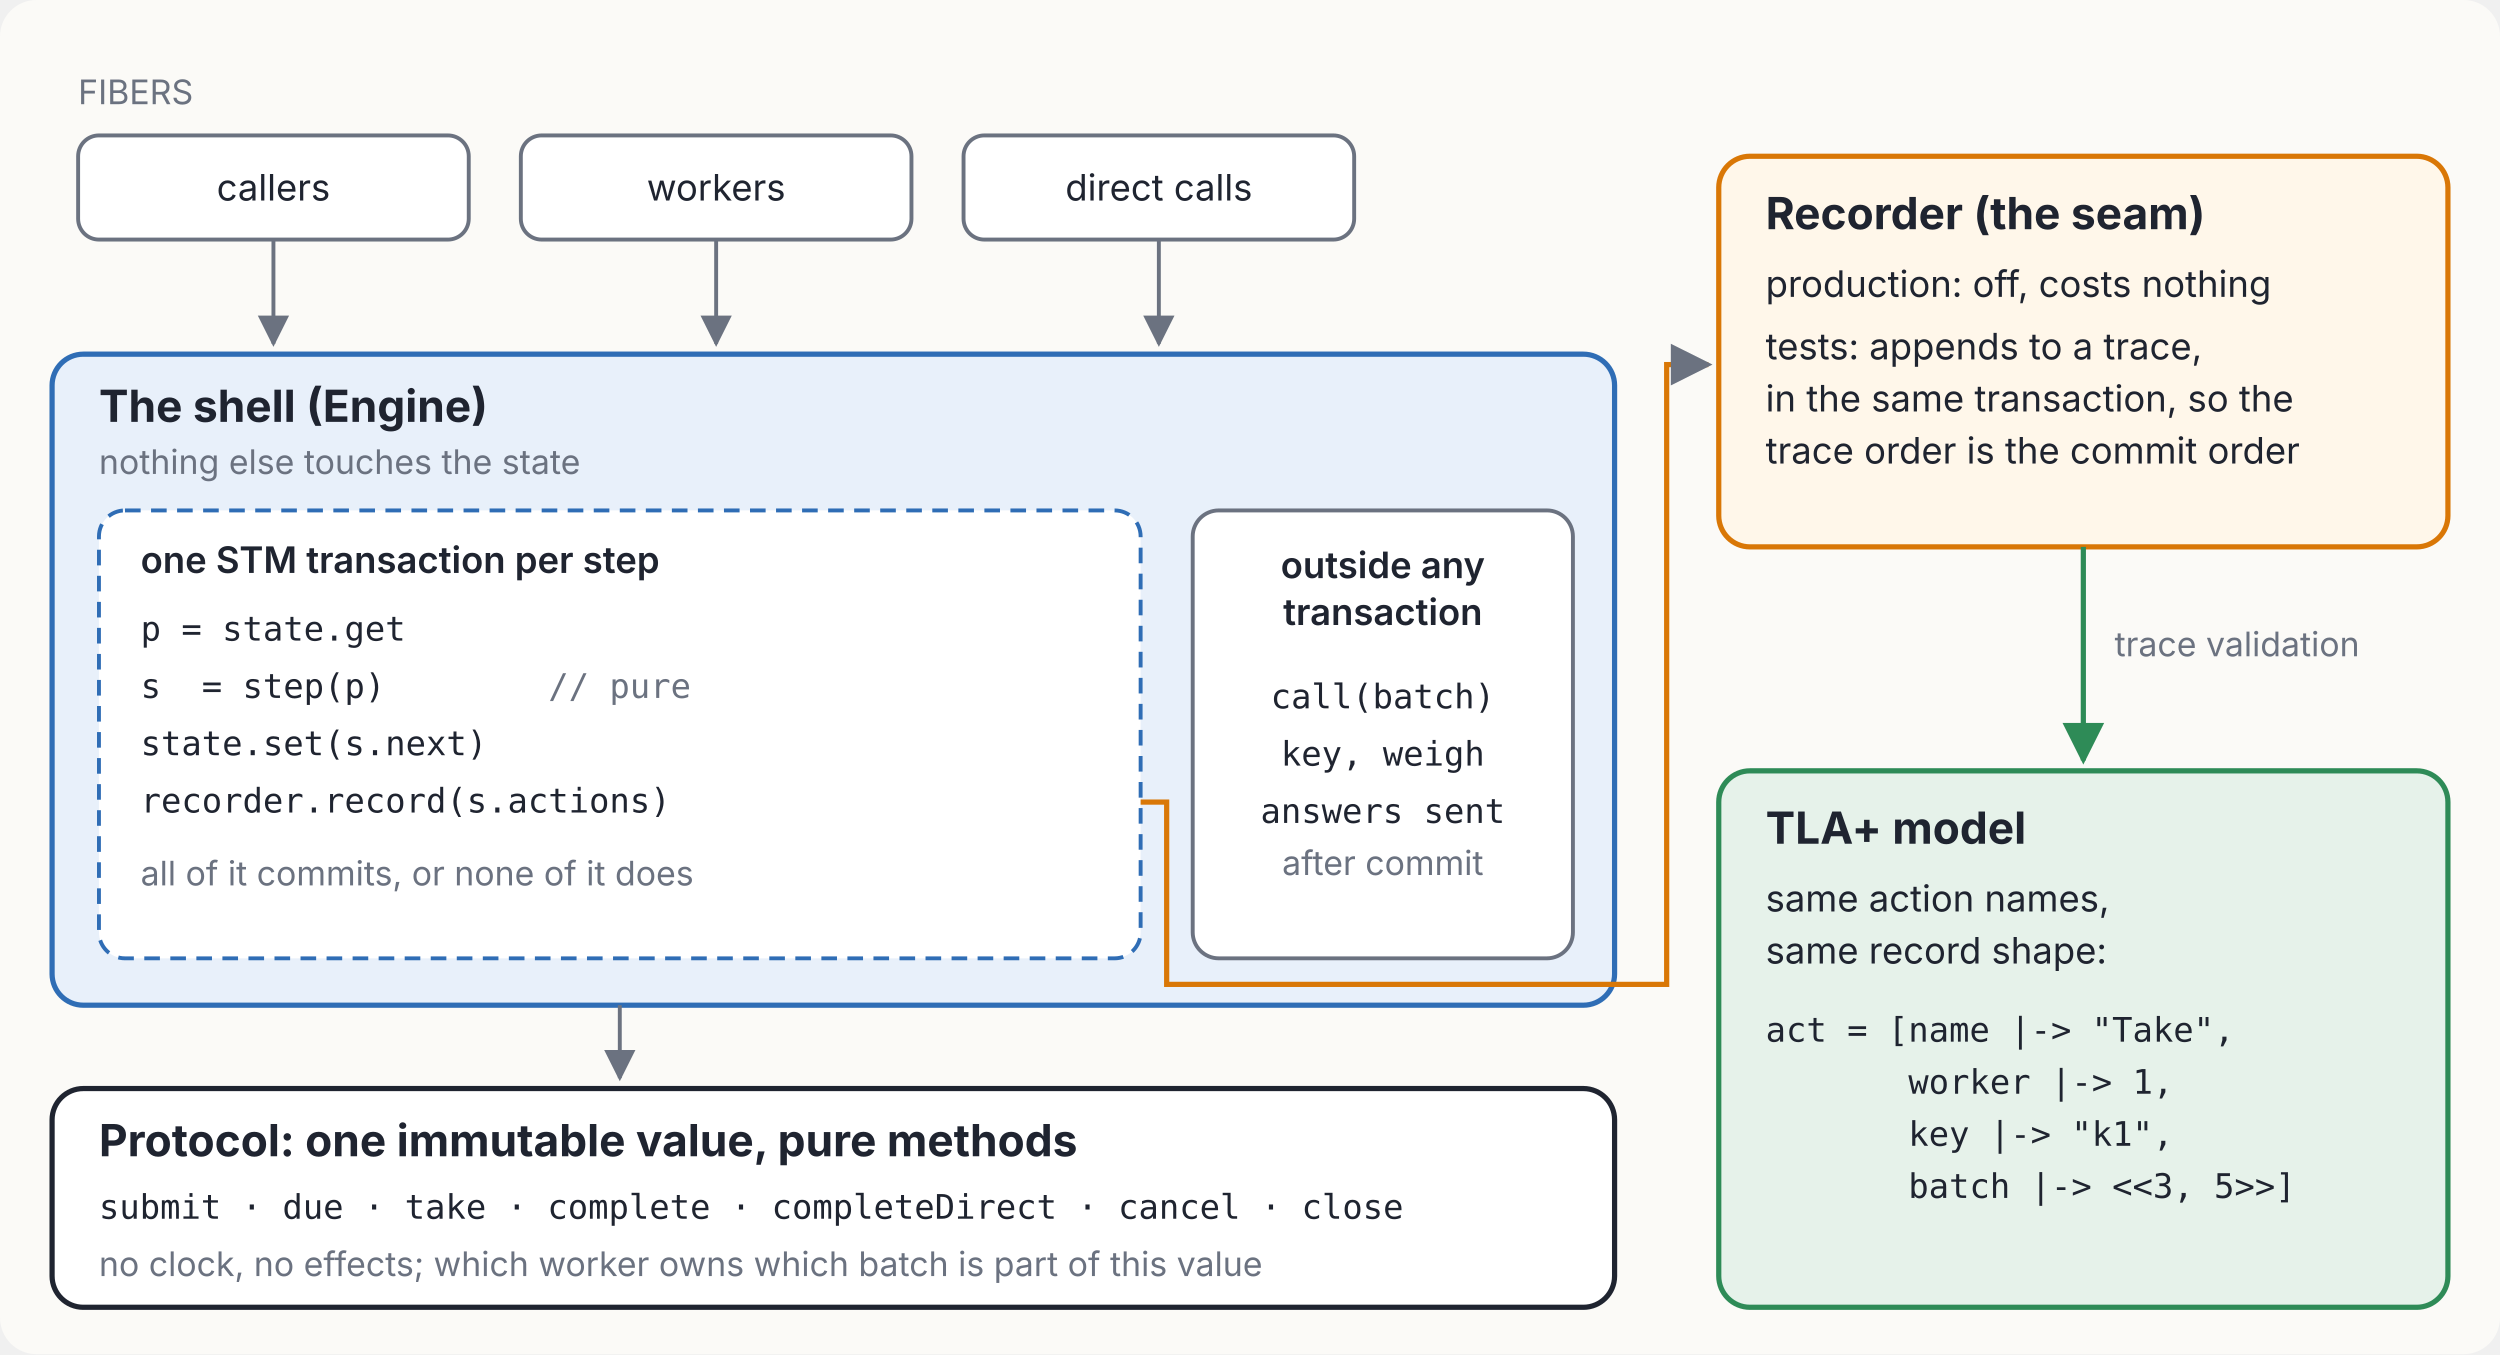
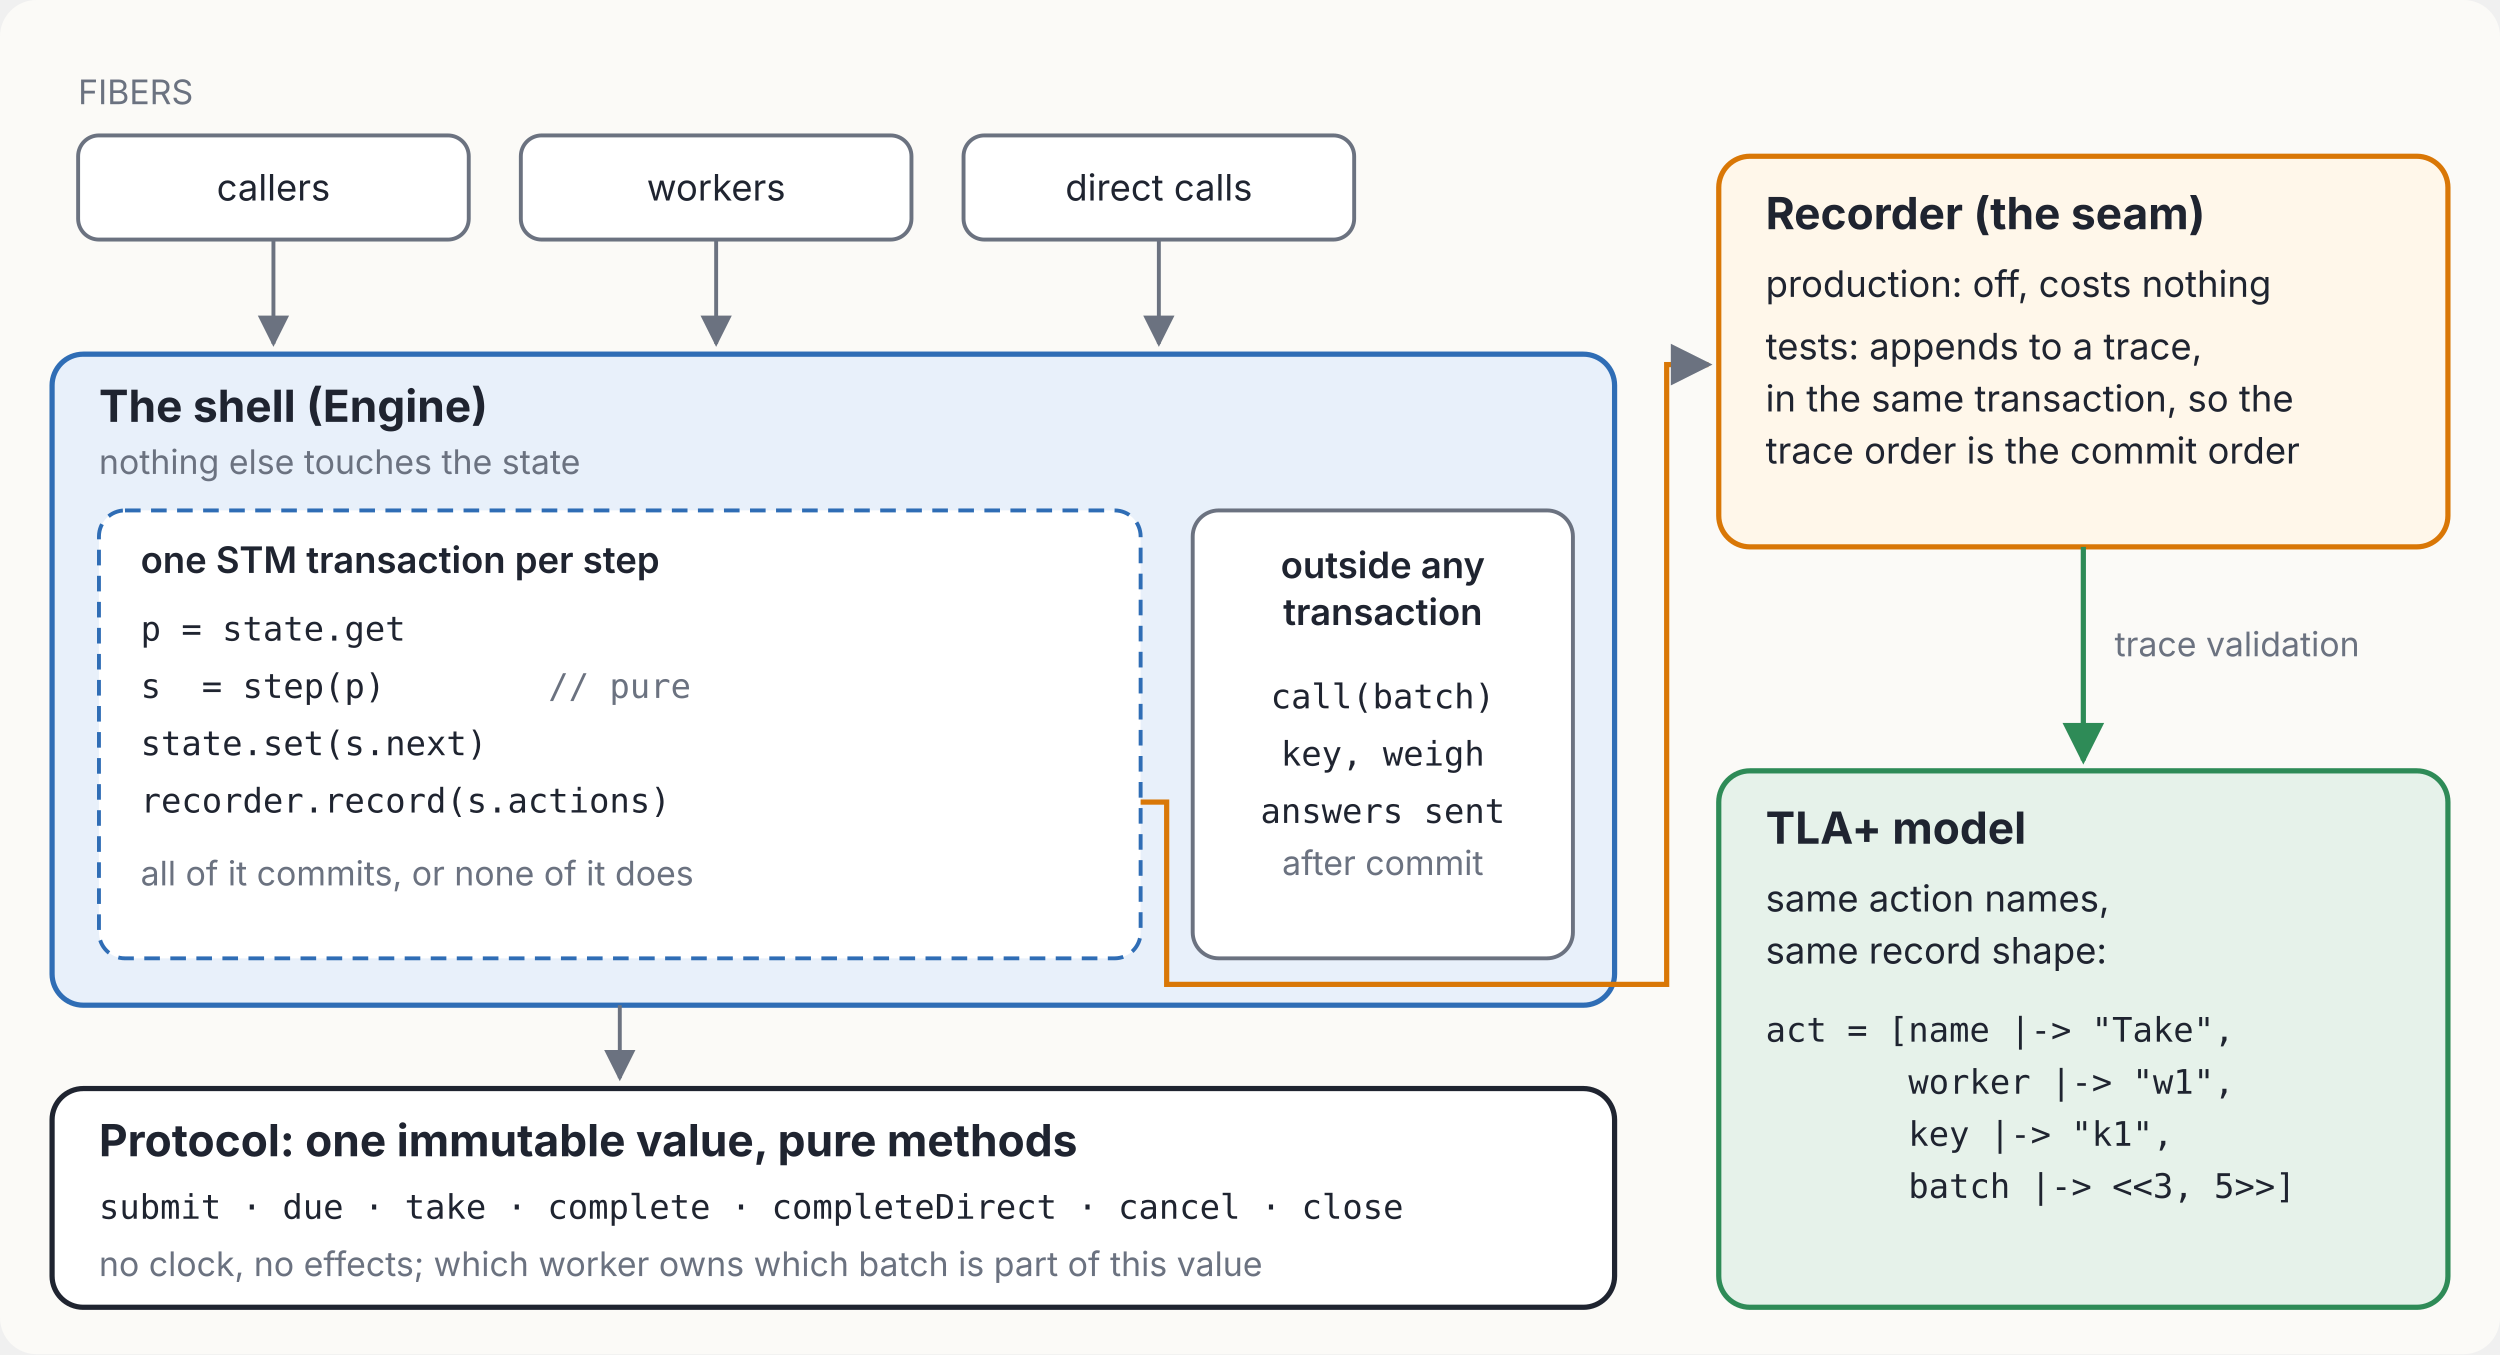
<svg xmlns="http://www.w3.org/2000/svg" width="960" height="520" viewBox="0 0 960 520" role="img" aria-labelledby="t d">
  <defs>
    <marker id="a" viewBox="0 0 10 10" refX="9" refY="5" markerWidth="8" markerHeight="8" orient="auto-start-reverse">
      <path d="M0 0 L10 5 L0 10 z" fill="#6b7280" />
    </marker>
    <marker id="g" viewBox="0 0 10 10" refX="9" refY="5" markerWidth="8" markerHeight="8" orient="auto-start-reverse">
      <path d="M0 0 L10 5 L0 10 z" fill="#2e8b57" />
    </marker>
  </defs>
  <style>
    text { font-family: system-ui, -apple-system, "Segoe UI", sans-serif; fill: #1f2430; }
    .h { font-size: 17px; font-weight: 650; }
    .t { font-size: 14px; }
    .m { font-size: 13px; fill: #6b7280; }
    .c { font-family: ui-monospace, SFMono-Regular, Menlo, monospace; font-size: 13px; }
  </style>
  <rect x="0" y="0" width="960" height="520" rx="14" fill="#fbfaf7" />
  <text x="30" y="40" class="m">FIBERS</text>
  <rect x="30" y="52" width="150" height="40" rx="8" fill="#ffffff" stroke="#6b7280" stroke-width="1.5" />
  <text x="105" y="77" class="t" text-anchor="middle">callers</text>
  <rect x="200" y="52" width="150" height="40" rx="8" fill="#ffffff" stroke="#6b7280" stroke-width="1.5" />
  <text x="275" y="77" class="t" text-anchor="middle">workers</text>
  <rect x="370" y="52" width="150" height="40" rx="8" fill="#ffffff" stroke="#6b7280" stroke-width="1.5" />
  <text x="445" y="77" class="t" text-anchor="middle">direct calls</text>
  <line x1="105" y1="92" x2="105" y2="132" stroke="#6b7280" stroke-width="1.5" marker-end="url(#a)" />
  <line x1="275" y1="92" x2="275" y2="132" stroke="#6b7280" stroke-width="1.5" marker-end="url(#a)" />
  <line x1="445" y1="92" x2="445" y2="132" stroke="#6b7280" stroke-width="1.5" marker-end="url(#a)" />
  <rect x="20" y="136" width="600" height="250" rx="12" fill="#e8f0fa" stroke="#2f6db5" stroke-width="2" />
  <text x="38" y="162" class="h">The shell (Engine)</text>
  <text x="38" y="182" class="m">nothing else touches the state</text>
  <rect x="38" y="196" width="400" height="172" rx="10" fill="#ffffff" stroke="#2f6db5" stroke-width="1.5" stroke-dasharray="6 4" />
  <text x="54" y="220" class="t" font-weight="600">one STM transaction per step</text>
  <text x="54" y="246" class="c">p  = state.get</text>
  <text x="54" y="268" class="c" xml:space="preserve">s  = step(p)        <tspan fill="#6b7280">// pure</tspan>
  </text>
  <text x="54" y="290" class="c">state.set(s.next)</text>
  <text x="54" y="312" class="c" fill="#d97706">recorder.record(s.actions)</text>
  <text x="54" y="340" class="m">all of it commits, or none of it does</text>
  <rect x="458" y="196" width="146" height="172" rx="10" fill="#ffffff" stroke="#6b7280" stroke-width="1.5" />
  <text x="531" y="222" class="t" text-anchor="middle" font-weight="600">outside any</text>
  <text x="531" y="240" class="t" text-anchor="middle" font-weight="600">transaction</text>
  <text x="531" y="272" class="c" text-anchor="middle">call(batch)</text>
  <text x="531" y="294" class="c" text-anchor="middle">key, weigh</text>
  <text x="531" y="316" class="c" text-anchor="middle">answers sent</text>
  <text x="531" y="336" class="m" text-anchor="middle">after commit</text>
  <line x1="238" y1="386" x2="238" y2="414" stroke="#6b7280" stroke-width="1.5" marker-end="url(#a)" />
  <rect x="20" y="418" width="600" height="84" rx="12" fill="#ffffff" stroke="#1f2430" stroke-width="2" />
  <text x="38" y="444" class="h">Protocol: one immutable value, pure methods</text>
  <text x="38" y="468" class="c">submit · due · take · complete · completeDirect · cancel · close</text>
  <text x="38" y="490" class="m">no clock, no effects; which worker owns which batch is part of this value</text>
  <path d="M438 308 H448 V378 H640 V140 H656" fill="none" stroke="#d97706" stroke-width="2" marker-end="url(#a)" />
  <rect x="660" y="60" width="280" height="150" rx="12" fill="#fff7ea" stroke="#d97706" stroke-width="2" />
  <text x="678" y="88" class="h">Recorder (the seam)</text>
  <text x="678" y="114" class="t">production: off, costs nothing</text>
  <text x="678" y="138" class="t">tests: appends to a trace,</text>
  <text x="678" y="158" class="t">in the same transaction, so the</text>
  <text x="678" y="178" class="t">trace order is the commit order</text>
  <line x1="800" y1="210" x2="800" y2="292" stroke="#2e8b57" stroke-width="2" marker-end="url(#g)" />
  <text x="812" y="252" class="m">trace validation</text>
  <rect x="660" y="296" width="280" height="206" rx="12" fill="#e6f2ea" stroke="#2e8b57" stroke-width="2" />
  <text x="678" y="324" class="h">TLA+ model</text>
  <text x="678" y="350" class="t">same action names,</text>
  <text x="678" y="370" class="t">same record shape:</text>
  <text x="678" y="400" class="c">act = [name |-&gt; "Take",</text>
-   <text x="678" y="420" class="c" xml:space="preserve">       worker |-&gt; 1,</text>
+   <text x="678" y="420" class="c" xml:space="preserve">       worker |-&gt; "w1",</text>
  <text x="678" y="440" class="c" xml:space="preserve">       key |-&gt; "k1",</text>
  <text x="678" y="460" class="c" xml:space="preserve">       batch |-&gt; &lt;&lt;3, 5&gt;&gt;]</text>
</svg>
